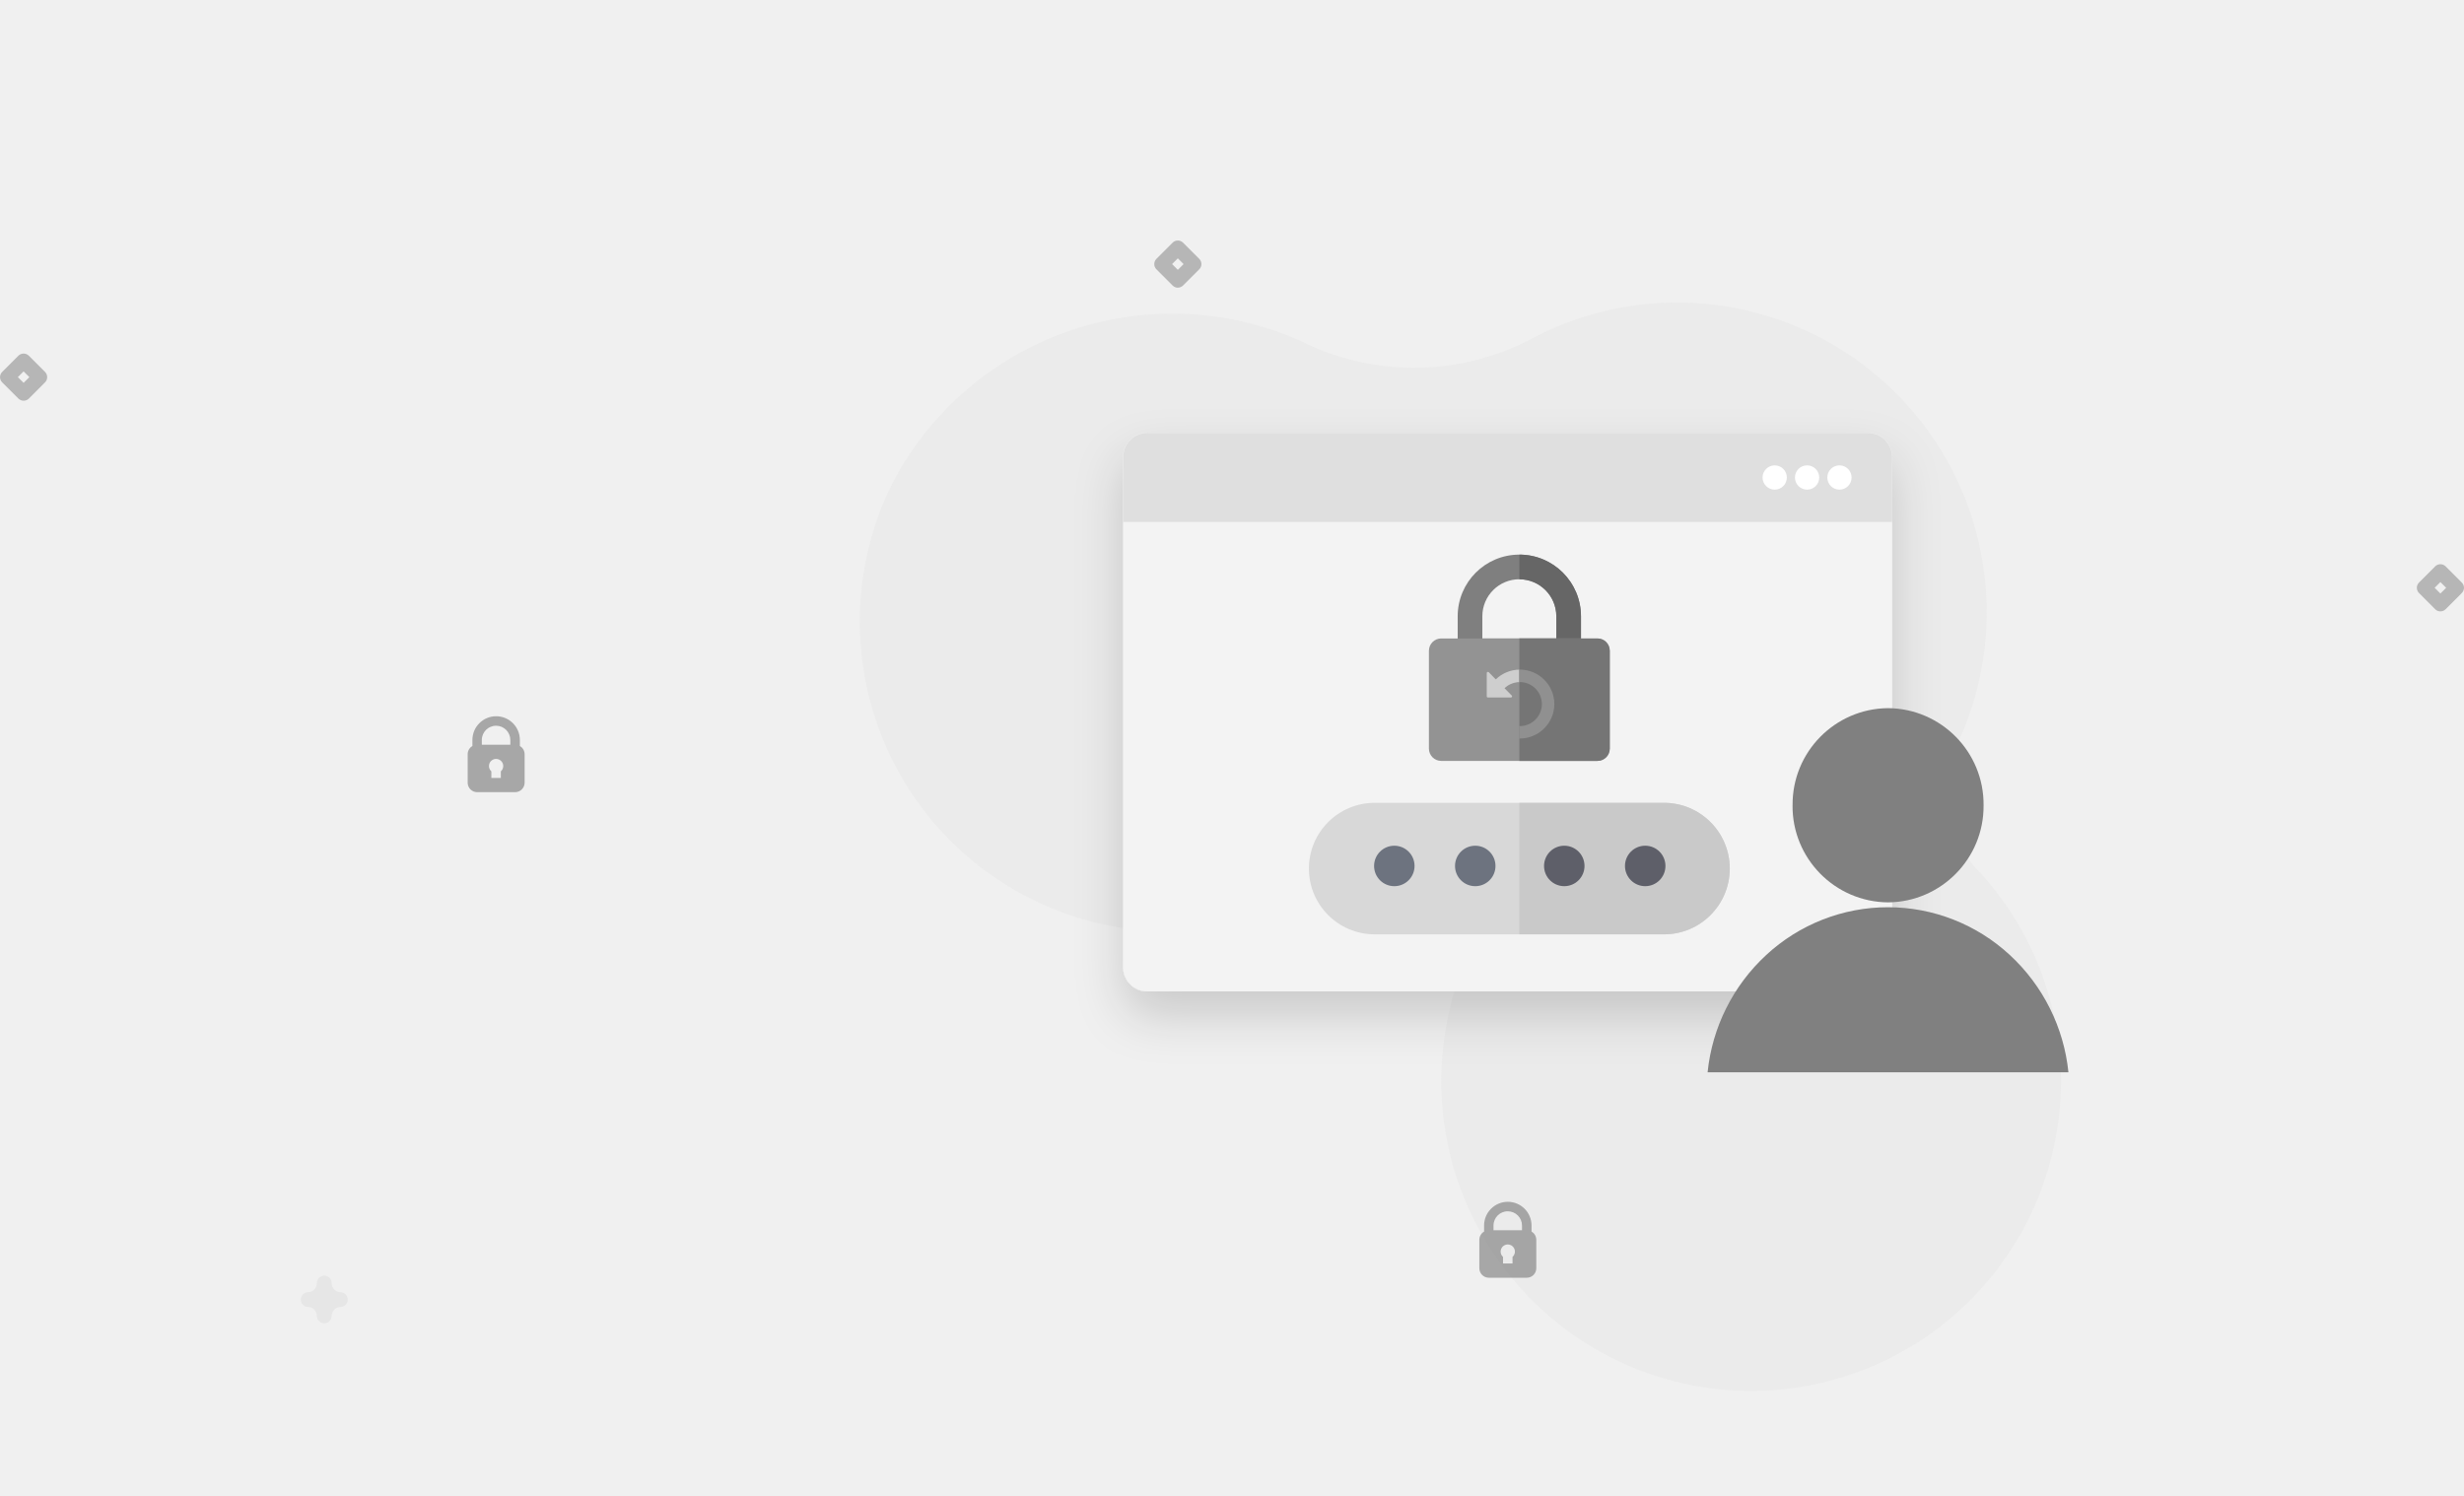
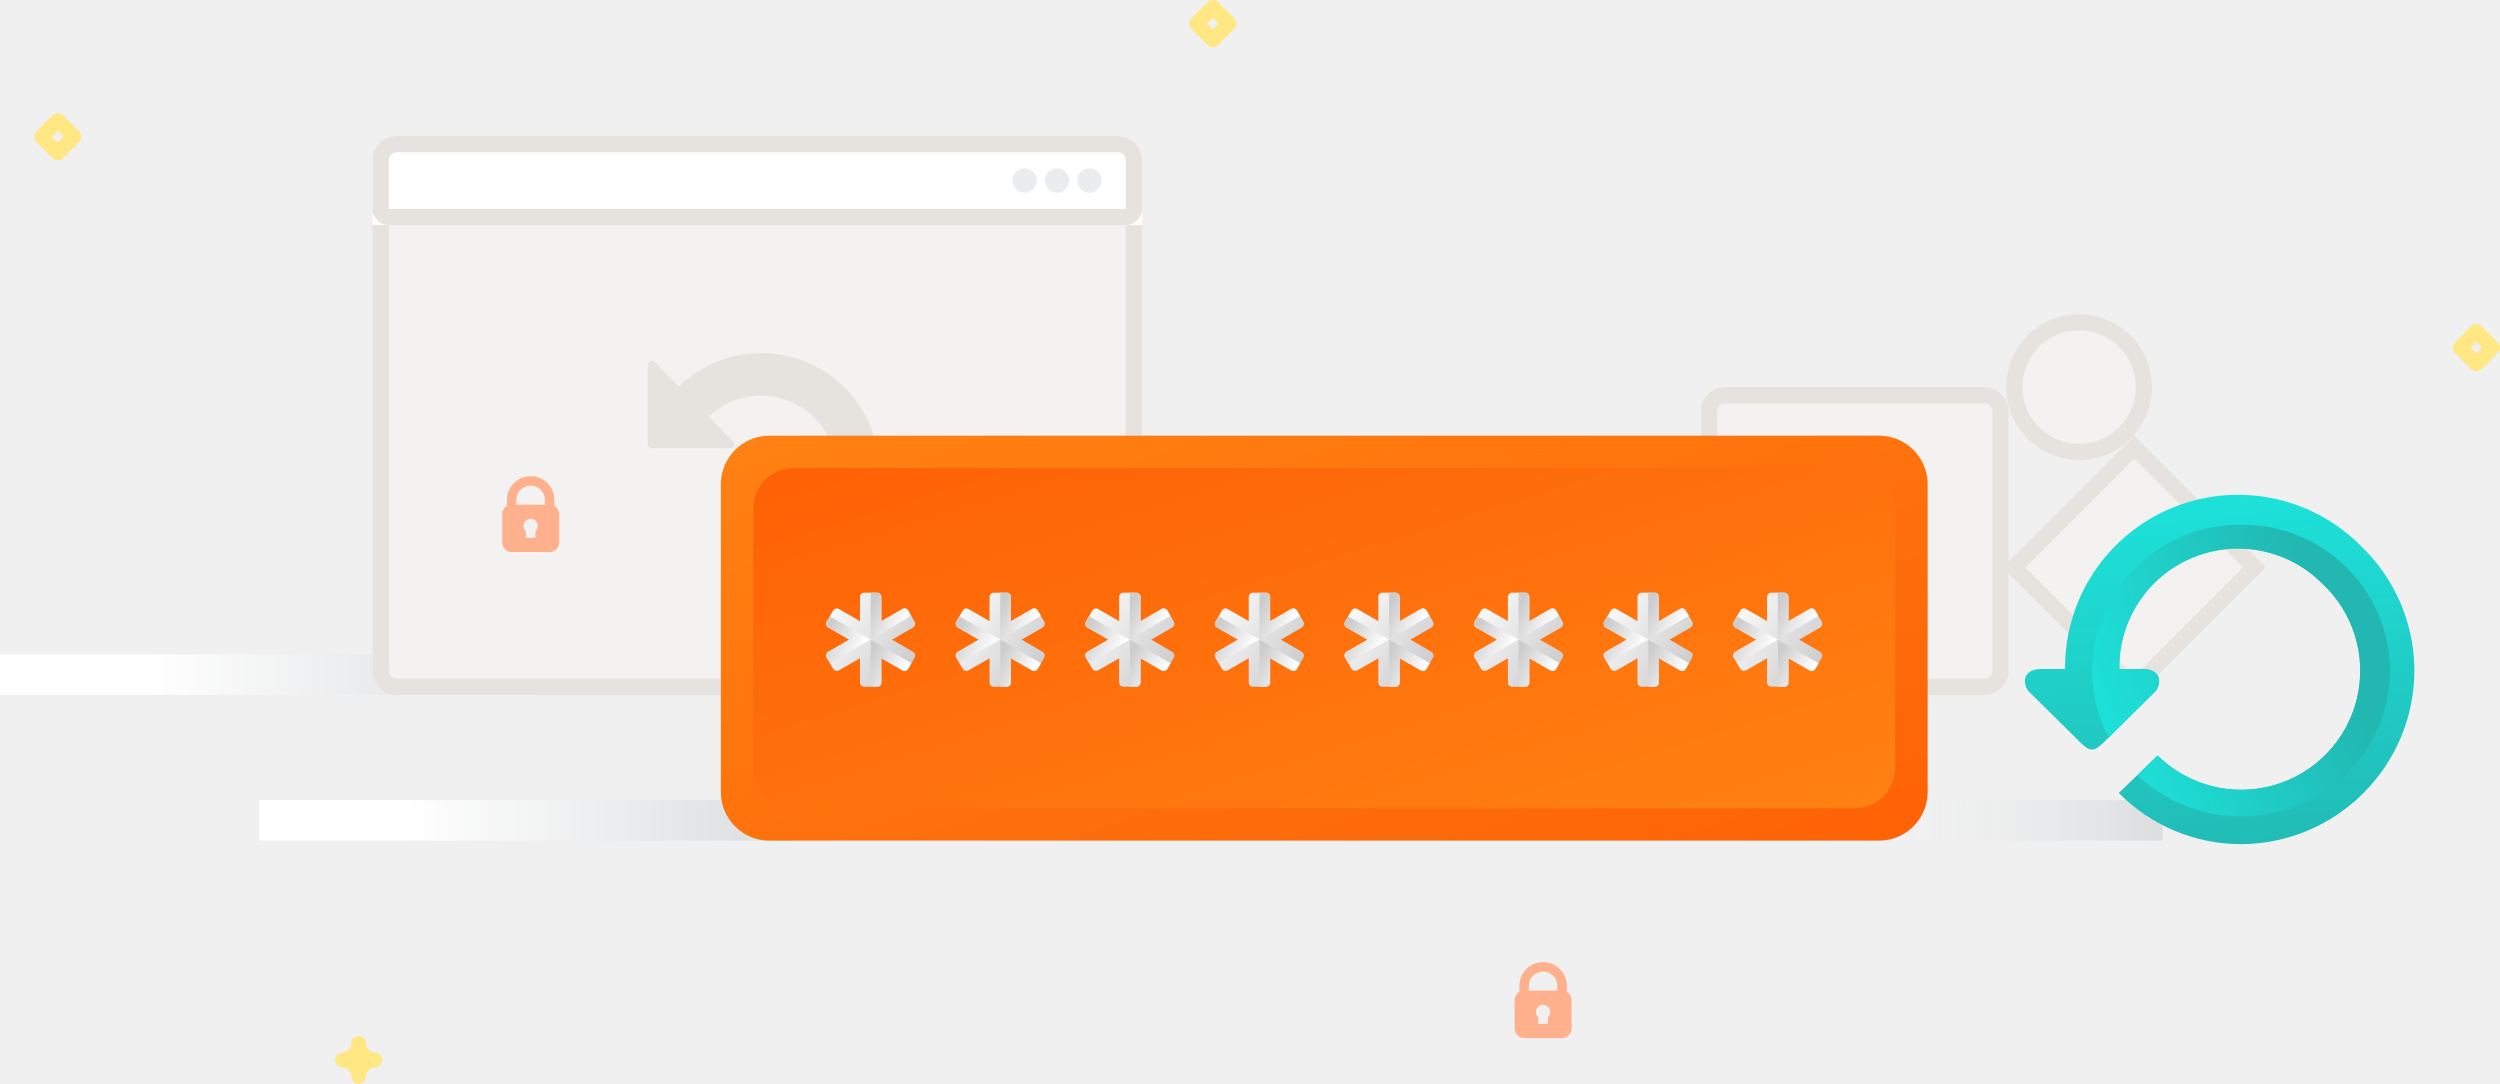
- <svg xmlns="http://www.w3.org/2000/svg" width="304.445" height="184.789" viewBox="0 0 304.445 184.789">
+ <svg xmlns="http://www.w3.org/2000/svg" xmlns:xlink="http://www.w3.org/1999/xlink" width="308.667" height="133.801" viewBox="0 0 308.667 133.801">
  <defs>
-     <filter id="Rectangle_375" x="129.778" y="47.505" width="113" height="87" filterUnits="userSpaceOnUse">
-       <feOffset dy="3" input="SourceAlpha" />
-       <feGaussianBlur stdDeviation="3" result="blur" />
-       <feFlood flood-opacity="0.161" />
-       <feComposite operator="in" in2="blur" />
-       <feComposite in="SourceGraphic" />
-     </filter>
+     <linearGradient id="linear-gradient" x1="0.274" y1="0.5" x2="1" y2="0.5" gradientUnits="objectBoundingBox">
+       <stop offset="0" stop-color="#fff" />
+       <stop offset="1" stop-color="#dbdddf" />
+     </linearGradient>
+     <linearGradient id="linear-gradient-3" x1="0.274" y1="0.5" x2="1" y2="0.5" gradientUnits="objectBoundingBox">
+       <stop offset="0" stop-color="#fff" stop-opacity="0" />
+       <stop offset="1" stop-color="#dbdddf" />
+     </linearGradient>
+     <linearGradient id="linear-gradient-5" x2="1" y2="1" gradientUnits="objectBoundingBox">
+       <stop offset="0" stop-color="#ff8213" />
+       <stop offset="1" stop-color="#fe6206" />
+     </linearGradient>
+     <linearGradient id="linear-gradient-6" x1="1.015" y1="1" x2="0.029" y2="0.06" xlink:href="#linear-gradient-5" />
+     <linearGradient id="linear-gradient-7" x1="0.931" y1="0.856" x2="-0.099" y2="0.181" gradientUnits="objectBoundingBox">
+       <stop offset="0" stop-color="#ccc" />
+       <stop offset="1" stop-color="#fff" />
+     </linearGradient>
+     <linearGradient id="linear-gradient-8" x1="0" y1="0.346" x2="0.789" y2="0.772" xlink:href="#linear-gradient-7" />
+     <linearGradient id="linear-gradient-39" x1="0.5" x2="0.624" y2="1.122" gradientUnits="objectBoundingBox">
+       <stop offset="0" stop-color="#1de2da" />
+       <stop offset="1" stop-color="#22b7b1" />
+     </linearGradient>
+     <linearGradient id="linear-gradient-40" x1="0.951" y1="0.243" x2="0.154" y2="0.543" xlink:href="#linear-gradient-39" />
  </defs>
-   <g id="password-reset-illustration" transform="translate(-141.222 -68.495)">
-     <path id="Path_81" d="M163.973,73.972A38.194,38.194,0,0,0,141.32,50.558a13.869,13.869,0,0,1-8.946-12.789V37.4A38.273,38.273,0,0,0,63.3,15.568a31.233,31.233,0,0,1-25,12.959q-.437,0-.875.009A39,39,0,0,0,0,66.285a38.284,38.284,0,0,0,74.235,13.67,7.834,7.834,0,0,1,9.5-4.79l.149.042a7.814,7.814,0,0,1,5.691,8.146,38.282,38.282,0,1,0,74.393-9.387Z" transform="translate(280.616 68.495) rotate(26)" fill="#dbdbdb" opacity="0.24" />
-     <path id="Path_95" d="M424.493,166.965a.914.914,0,0,1-.914-.914,1.1,1.1,0,0,0-1.1-1.1.915.915,0,0,1,0-1.829,1.1,1.1,0,0,0,1.1-1.1.915.915,0,1,1,1.829,0,1.1,1.1,0,0,0,1.1,1.1.915.915,0,0,1,0,1.829,1.1,1.1,0,0,0-1.1,1.1.914.914,0,0,1-.914.914Z" transform="translate(-243.207 65.047)" fill="#e6e6e6" />
-     <path id="Path_96" d="M68.794,419.851a.915.915,0,0,1-.645-.267l-2-2a.914.914,0,0,1,0-1.291l2-2a.914.914,0,0,1,1.291,0l2,2a.914.914,0,0,1,0,1.291l-2,2.008A.915.915,0,0,1,68.794,419.851Zm-.711-2.917.711.711.711-.711-.711-.708Z" transform="translate(75.344 -301.841)" fill="rgba(157,157,157,0.7)" />
-     <path id="Path_98" d="M141.064,46.254a.914.914,0,0,1-.645-.267l-2-2.005a.914.914,0,0,1,0-1.291l2-2a.914.914,0,0,1,1.291,0l2,2a.914.914,0,0,1,0,1.291l-2,2a.909.909,0,0,1-.645.267Zm-.711-2.917.711.711.711-.711-.711-.711Z" transform="translate(301.688 97.79)" fill="rgba(157,157,157,0.7)" />
-     <path id="Path_98-2" data-name="Path_98" d="M141.064,46.254a.914.914,0,0,1-.645-.267l-2-2.005a.914.914,0,0,1,0-1.291l2-2a.914.914,0,0,1,1.291,0l2,2a.914.914,0,0,1,0,1.291l-2,2a.909.909,0,0,1-.645.267Zm-.711-2.917.711.711.711-.711-.711-.711Z" transform="translate(145.688 57.79)" fill="rgba(157,157,157,0.7)" />
-     <path id="padlock" d="M70.9,3.681V2.932a2.932,2.932,0,1,0-5.864,0v.749a1.169,1.169,0,0,0-.586,1.01V8.209a1.174,1.174,0,0,0,1.173,1.173h4.691a1.174,1.174,0,0,0,1.173-1.173V4.691a1.169,1.169,0,0,0-.586-1.01ZM67.963,1.173a1.761,1.761,0,0,1,1.759,1.759v.586H66.2V2.932a1.761,1.761,0,0,1,1.759-1.759Zm.586,5.635v.815H67.377V6.808a.88.88,0,1,1,1.173,0Z" transform="translate(259.555 217)" fill="#6b6b6b" opacity="0.55" />
-     <path id="padlock-2" data-name="padlock" d="M70.9,3.681V2.932a2.932,2.932,0,1,0-5.864,0v.749a1.169,1.169,0,0,0-.586,1.01V8.209a1.174,1.174,0,0,0,1.173,1.173h4.691a1.174,1.174,0,0,0,1.173-1.173V4.691a1.169,1.169,0,0,0-.586-1.01ZM67.963,1.173a1.761,1.761,0,0,1,1.759,1.759v.586H66.2V2.932a1.761,1.761,0,0,1,1.759-1.759Zm.586,5.635v.815H67.377V6.808a.88.88,0,1,1,1.173,0Z" transform="translate(134.555 157)" fill="#6b6b6b" opacity="0.55" />
-     <g id="Group_1065" data-name="Group 1065">
-       <g transform="matrix(1, 0, 0, 1, 141.22, 68.5)" filter="url(#Rectangle_375)">
-         <rect id="Rectangle_375-2" data-name="Rectangle 375" width="95" height="69" rx="3" transform="translate(138.78 53.5)" fill="#f3f3f3" />
+   <g id="password-reset-illustration" transform="translate(-137 -98.211)">
+     <g id="Group_1161" data-name="Group 1161" transform="translate(-97 -7)">
+       <rect id="Rectangle_448" data-name="Rectangle 448" width="66" height="5" transform="translate(234 186)" fill="url(#linear-gradient)" />
+       <g id="Path_2110" data-name="Path 2110" transform="translate(280 122)" fill="#f4f2f1">
+         <path d="M 92 68 L 3 68 C 1.897 68 1 67.103 1 66 L 1 3 C 1 1.897 1.897 1 3 1 L 92 1 C 93.103 1 94 1.897 94 3 L 94 66 C 94 67.103 93.103 68 92 68 Z" stroke="none" />
+         <path d="M 3 2 C 2.449 2 2 2.449 2 3 L 2 66 C 2 66.551 2.449 67 3 67 L 92 67 C 92.551 67 93 66.551 93 66 L 93 3 C 93 2.449 92.551 2 92 2 L 3 2 M 3 0 L 92 0 C 93.657 0 95 1.343 95 3 L 95 66 C 95 67.657 93.657 69 92 69 L 3 69 C 1.343 69 0 67.657 0 66 L 0 3 C 0 1.343 1.343 0 3 0 Z" stroke="none" fill="#e6e3df" />
      </g>
-       <path id="Rectangle_376" data-name="Rectangle 376" d="M3,0H92a3,3,0,0,1,3,3v8a0,0,0,0,1,0,0H0a0,0,0,0,1,0,0V3A3,3,0,0,1,3,0Z" transform="translate(280 122)" fill="#dfdfdf" />
-       <circle id="Ellipse_110" data-name="Ellipse 110" cx="1.5" cy="1.5" r="1.5" transform="translate(367 126)" fill="#fff" />
-       <circle id="Ellipse_111" data-name="Ellipse 111" cx="1.5" cy="1.5" r="1.5" transform="translate(363 126)" fill="#fff" />
-       <circle id="Ellipse_112" data-name="Ellipse 112" cx="1.5" cy="1.5" r="1.5" transform="translate(359 126)" fill="#fff" />
-       <g id="password_7_" data-name="password (7)" transform="translate(302.947 112.028)">
-         <path id="Path_347" data-name="Path 347" d="M43.875,343.25H8.125a8.125,8.125,0,1,1,0-16.25h35.75a8.125,8.125,0,1,1,0,16.25Z" transform="translate(0 -271.328)" fill="#d8d8d8" />
-         <g id="Group_1053" data-name="Group 1053" transform="translate(8.166 25)">
-           <circle id="Ellipse_113" data-name="Ellipse 113" cx="2.5" cy="2.5" r="2.5" transform="translate(9.887 35.972)" fill="#6d737f" />
-           <circle id="Ellipse_114" data-name="Ellipse 114" cx="2.5" cy="2.5" r="2.5" transform="translate(-0.113 35.972)" fill="#6d737f" />
-           <path id="Path_348" data-name="Path 348" d="M194.711,38.406H182.523A1.523,1.523,0,0,1,181,36.883V32.617a7.617,7.617,0,1,1,15.234,0v4.266A1.523,1.523,0,0,1,194.711,38.406Zm-10.664-3.047h9.141V32.617a4.57,4.57,0,0,0-9.141,0Z" transform="translate(-170.783 -25)" fill="#7f7f7f" />
-         </g>
-         <path id="Path_349" data-name="Path 349" d="M256,25v3.047a4.575,4.575,0,0,1,4.57,4.57v2.742H256v3.047h6.094a1.523,1.523,0,0,0,1.523-1.523V32.617A7.626,7.626,0,0,0,256,25Z" transform="translate(-230)" fill="#666" />
-         <path id="Path_350" data-name="Path 350" d="M166.82,142.133h-19.3A1.523,1.523,0,0,1,146,140.609V128.523A1.523,1.523,0,0,1,147.523,127h19.3a1.523,1.523,0,0,1,1.523,1.523v12.086A1.523,1.523,0,0,1,166.82,142.133Z" transform="translate(-131.172 -91.641)" fill="#939393" />
-         <g id="Group_1054" data-name="Group 1054" transform="translate(23.461 35.359)">
-           <g id="back_1_" data-name="back (1)" transform="translate(-1.738 3.852)">
-             <g id="c187_arrow" transform="translate(0.246 0)">
-               <path id="_x3C_Group_x3E__5_" d="M4.369,0H4.352a.06.06,0,0,0-.019,0A4.281,4.281,0,0,0,1.367,1.205L.5.321a.146.146,0,0,0-.25.1V3.3a.146.146,0,0,0,.146.146H3.236a.146.146,0,0,0,.073-.273L2.448,2.3A2.722,2.722,0,1,1,4.312,6.981l0,1.537h.021A4.259,4.259,0,0,0,4.369,0Z" transform="translate(-0.246 0)" fill="#cecece" />
-             </g>
-           </g>
-           <path id="Path_351" data-name="Path 351" d="M265.648,127H256v15.133h9.648a1.523,1.523,0,0,0,1.523-1.523V128.523A1.523,1.523,0,0,0,265.648,127Z" transform="translate(-253.461 -127)" fill="#757575" />
-           <path id="Intersection_2" data-name="Intersection 2" d="M-18034.34-216.017l0-1.539a2.731,2.731,0,0,0,2.748-2.7,2.73,2.73,0,0,0-2.7-2.743h-.076v-1.54h.09a4.275,4.275,0,0,1,4.229,4.26,4.282,4.282,0,0,1-4.26,4.26Z" transform="translate(18036.916 228.388)" fill="#909090" />
-         </g>
-         <path id="Path_353" data-name="Path 353" d="M273.875,327H256v16.25h17.875a8.125,8.125,0,1,0,0-16.25Z" transform="translate(-230 -271.328)" fill="#c9c9c9" />
-         <g id="Group_1055" data-name="Group 1055" transform="translate(28.58 60.694)">
-           <circle id="Ellipse_115" data-name="Ellipse 115" cx="2.5" cy="2.5" r="2.5" transform="translate(0.473 0.277)" fill="#5e5f69" />
-           <circle id="Ellipse_116" data-name="Ellipse 116" cx="2.5" cy="2.5" r="2.5" transform="translate(10.473 0.277)" fill="#5e5f69" />
+       <g id="Rectangle_376" data-name="Rectangle 376" transform="translate(280 122)" fill="#fff" stroke="#e6e3df" stroke-width="2">
+         <path d="M3,0H92a3,3,0,0,1,3,3v8a0,0,0,0,1,0,0H0a0,0,0,0,1,0,0V3A3,3,0,0,1,3,0Z" stroke="none" />
+         <path d="M3,1H92a2,2,0,0,1,2,2V9a1,1,0,0,1-1,1H2A1,1,0,0,1,1,9V3A2,2,0,0,1,3,1Z" fill="none" />
+       </g>
+       <circle id="Ellipse_110" data-name="Ellipse 110" cx="1.5" cy="1.5" r="1.5" transform="translate(367 126)" fill="#eaecee" />
+       <circle id="Ellipse_111" data-name="Ellipse 111" cx="1.5" cy="1.5" r="1.5" transform="translate(363 126)" fill="#eaecee" />
+       <circle id="Ellipse_112" data-name="Ellipse 112" cx="1.5" cy="1.5" r="1.5" transform="translate(359 126)" fill="#eaecee" />
+       <g id="Rectangle_452" data-name="Rectangle 452" transform="translate(444 153)" fill="#f4f2f1" stroke="#e6e3df" stroke-width="2">
+         <rect width="38" height="38" rx="3" stroke="none" />
+         <rect x="1" y="1" width="36" height="36" rx="2" fill="none" />
+       </g>
+       <g id="Rectangle_453" data-name="Rectangle 453" transform="translate(481.237 175.264) rotate(-45)" fill="#f4f2f1" stroke="#e6e3df" stroke-width="2">
+         <rect width="23" height="23" rx="1" stroke="none" />
+         <rect x="1" y="1" width="21" height="21" fill="none" />
+       </g>
+       <g id="Ellipse_191" data-name="Ellipse 191" transform="translate(481.7 144)" fill="#f4f2f1" stroke="#e6e3df" stroke-width="2">
+         <circle cx="9" cy="9" r="9" stroke="none" />
+         <circle cx="9" cy="9" r="8" fill="none" />
+       </g>
+       <g id="recovery-arrow" transform="translate(313.737 148.805)">
+         <g id="c187_arrow" transform="translate(0.246 0)">
+           <path id="_x3C_Group_x3E__5_" d="M14.327,0H14.27a.206.206,0,0,0-.065,0A14.621,14.621,0,0,0,4.074,4.118L1.1,1.1a.5.5,0,0,0-.853.353v9.809a.5.5,0,0,0,.5.5h9.713a.5.5,0,0,0,.249-.931L7.766,7.853a9.295,9.295,0,1,1,6.365,15.988l.012,5.25h.072A14.544,14.544,0,0,0,14.327,0Z" transform="translate(-0.246 0)" fill="#e6e3df" />
        </g>
      </g>
-       <path id="Union_6" data-name="Union 6" d="M-1436,45a22.882,22.882,0,0,1,7.245-14.5,22.154,22.154,0,0,1,15.047-5.9,22.153,22.153,0,0,1,15.047,5.9,22.884,22.884,0,0,1,7.245,14.5H-1436Zm10.5-33a11.9,11.9,0,0,1,11.8-12,11.9,11.9,0,0,1,11.8,12,11.9,11.9,0,0,1-11.8,12A11.9,11.9,0,0,1-1425.505,12Z" transform="translate(1788.208 156)" fill="gray" />
+     </g>
+     <path id="Path_95" d="M424.493,166.965a.914.914,0,0,1-.914-.914,1.1,1.1,0,0,0-1.1-1.1.915.915,0,0,1,0-1.829,1.1,1.1,0,0,0,1.1-1.1.915.915,0,1,1,1.829,0,1.1,1.1,0,0,0,1.1,1.1.915.915,0,0,1,0,1.829,1.1,1.1,0,0,0-1.1,1.1.914.914,0,0,1-.914.914Z" transform="translate(-243.207 65.047)" fill="#ffe783" />
+     <path id="Path_96" d="M68.794,419.851a.915.915,0,0,1-.645-.267l-2-2a.914.914,0,0,1,0-1.291l2-2a.914.914,0,0,1,1.291,0l2,2a.914.914,0,0,1,0,1.291l-2,2.008A.915.915,0,0,1,68.794,419.851Zm-.711-2.917.711.711.711-.711-.711-.708Z" transform="translate(75.344 -301.84)" fill="#ffe783" />
+     <path id="Path_98" d="M141.064,46.254a.914.914,0,0,1-.645-.267l-2-2.005a.914.914,0,0,1,0-1.291l2-2a.914.914,0,0,1,1.291,0l2,2a.914.914,0,0,1,0,1.291l-2,2a.909.909,0,0,1-.645.267Zm-.711-2.917.711.711.711-.711-.711-.711Z" transform="translate(301.688 97.791)" fill="#ffe783" />
+     <path id="Path_98-2" data-name="Path_98" d="M141.064,46.254a.914.914,0,0,1-.645-.267l-2-2.005a.914.914,0,0,1,0-1.291l2-2a.914.914,0,0,1,1.291,0l2,2a.914.914,0,0,1,0,1.291l-2,2a.909.909,0,0,1-.645.267Zm-.711-2.917.711.711.711-.711-.711-.711Z" transform="translate(145.688 57.791)" fill="#ffe783" />
+     <path id="padlock" d="M70.9,3.681V2.932a2.932,2.932,0,1,0-5.864,0v.749a1.169,1.169,0,0,0-.586,1.01V8.209a1.174,1.174,0,0,0,1.173,1.173h4.691a1.174,1.174,0,0,0,1.173-1.173V4.691a1.169,1.169,0,0,0-.586-1.01ZM67.963,1.173a1.761,1.761,0,0,1,1.759,1.759v.586H66.2V2.932a1.761,1.761,0,0,1,1.759-1.759Zm.586,5.635v.815H67.377V6.808a.88.88,0,1,1,1.173,0Z" transform="translate(259.555 217)" fill="#ffb18d" />
+     <path id="padlock-2" data-name="padlock" d="M70.9,3.681V2.932a2.932,2.932,0,1,0-5.864,0v.749a1.169,1.169,0,0,0-.586,1.01V8.209a1.174,1.174,0,0,0,1.173,1.173h4.691a1.174,1.174,0,0,0,1.173-1.173V4.691a1.169,1.169,0,0,0-.586-1.01ZM67.963,1.173a1.761,1.761,0,0,1,1.759,1.759v.586H66.2V2.932a1.761,1.761,0,0,1,1.759-1.759Zm.586,5.635v.815H67.377V6.808a.88.88,0,1,1,1.173,0Z" transform="translate(134.555 157)" fill="#ffb18d" />
+     <rect id="Rectangle_446" data-name="Rectangle 446" width="66" height="5" transform="translate(169 197)" fill="url(#linear-gradient)" />
+     <rect id="Rectangle_447" data-name="Rectangle 447" width="66" height="5" transform="translate(338 197)" fill="url(#linear-gradient-3)" />
+     <rect id="Rectangle_454" data-name="Rectangle 454" width="20" height="5" transform="translate(335 179)" fill="url(#linear-gradient-3)" />
+     <g id="Group_1255" data-name="Group 1255" transform="translate(-1315 -1762.999)">
+       <rect id="Rectangle_456" data-name="Rectangle 456" width="149" height="50" rx="6" transform="translate(1541 1915)" fill="url(#linear-gradient-5)" />
+       <rect id="Rectangle_457" data-name="Rectangle 457" width="141" height="42" rx="5" transform="translate(1545 1919)" fill="url(#linear-gradient-6)" />
+       <g id="Group_1151" data-name="Group 1151" transform="translate(94 117)">
+         <path id="Path_2128" data-name="Path 2128" d="M12.32,8.306l-2.593-1.5,2.593-1.5a.527.527,0,0,0,.193-.721l-.792-1.372A.528.528,0,0,0,11,3.025l-2.593,1.5V1.528A.528.528,0,0,0,7.879,1H6.295a.528.528,0,0,0-.528.528V4.522l-2.593-1.5a.528.528,0,0,0-.721.193L1.66,4.59a.527.527,0,0,0,.193.721l2.593,1.5-2.593,1.5a.527.527,0,0,0-.193.721L2.453,10.4a.528.528,0,0,0,.721.193L5.767,9.1V12.09a.528.528,0,0,0,.528.528H7.879a.528.528,0,0,0,.528-.528V9.1L11,10.593a.528.528,0,0,0,.721-.193l.792-1.372a.527.527,0,0,0-.193-.721Z" transform="translate(1458.411 1816.382)" fill="url(#linear-gradient-7)" />
+         <path id="Subtraction_24" data-name="Subtraction 24" d="M-11116-4062.192V-4068h.792a.528.528,0,0,1,.527.527v2.993l2.592-1.5a.554.554,0,0,1,.266-.07.532.532,0,0,1,.457.262l.37.641-5,2.949Z" transform="translate(12581.5 5885.383)" fill="url(#linear-gradient-8)" />
+         <path id="Subtraction_26" data-name="Subtraction 26" d="M-11103.461-4058.212h-.739l-.053-5.807,5.028,2.9-.394.686a.537.537,0,0,1-.46.263.524.524,0,0,1-.263-.07l-2.591-1.495,0,2.99a.557.557,0,0,1-.069.265A.534.534,0,0,1-11103.461-4058.212Z" transform="translate(12569.754 5887.219)" fill="url(#linear-gradient-8)" />
+         <path id="Subtraction_28" data-name="Subtraction 28" d="M-11113.253-4052.709h0l-.395-.682a.531.531,0,0,1,.192-.722l2.594-1.5-2.591-1.5a.514.514,0,0,1-.193-.2.527.527,0,0,1,0-.527l.369-.64,5.055,2.858-5.027,2.9Z" transform="translate(12573.717 5878.786)" fill="url(#linear-gradient-8)" />
+       </g>
+       <g id="Group_1154" data-name="Group 1154" transform="translate(142 117)">
+         <path id="Path_2128-2" data-name="Path 2128" d="M12.32,8.306l-2.593-1.5,2.593-1.5a.527.527,0,0,0,.193-.721l-.792-1.372A.528.528,0,0,0,11,3.025l-2.593,1.5V1.528A.528.528,0,0,0,7.879,1H6.295a.528.528,0,0,0-.528.528V4.522l-2.593-1.5a.528.528,0,0,0-.721.193L1.66,4.59a.527.527,0,0,0,.193.721l2.593,1.5-2.593,1.5a.527.527,0,0,0-.193.721L2.453,10.4a.528.528,0,0,0,.721.193L5.767,9.1V12.09a.528.528,0,0,0,.528.528H7.879a.528.528,0,0,0,.528-.528V9.1L11,10.593a.528.528,0,0,0,.721-.193l.792-1.372a.527.527,0,0,0-.193-.721Z" transform="translate(1458.411 1816.382)" fill="url(#linear-gradient-7)" />
+         <path id="Subtraction_24-2" data-name="Subtraction 24" d="M-11116-4062.192V-4068h.792a.528.528,0,0,1,.527.527v2.993l2.592-1.5a.554.554,0,0,1,.266-.07.532.532,0,0,1,.457.262l.37.641-5,2.949Z" transform="translate(12581.5 5885.383)" fill="url(#linear-gradient-8)" />
+         <path id="Subtraction_26-2" data-name="Subtraction 26" d="M-11103.461-4058.212h-.739l-.053-5.807,5.028,2.9-.394.686a.537.537,0,0,1-.46.263.524.524,0,0,1-.263-.07l-2.591-1.495,0,2.99a.557.557,0,0,1-.069.265A.534.534,0,0,1-11103.461-4058.212Z" transform="translate(12569.754 5887.219)" fill="url(#linear-gradient-8)" />
+         <path id="Subtraction_28-2" data-name="Subtraction 28" d="M-11113.253-4052.709h0l-.395-.682a.531.531,0,0,1,.192-.722l2.594-1.5-2.591-1.5a.514.514,0,0,1-.193-.2.527.527,0,0,1,0-.527l.369-.64,5.055,2.858-5.027,2.9Z" transform="translate(12573.717 5878.786)" fill="url(#linear-gradient-8)" />
+       </g>
+       <g id="Group_1152" data-name="Group 1152" transform="translate(110 117)">
+         <path id="Path_2128-3" data-name="Path 2128" d="M12.32,8.306l-2.593-1.5,2.593-1.5a.527.527,0,0,0,.193-.721l-.792-1.372A.528.528,0,0,0,11,3.025l-2.593,1.5V1.528A.528.528,0,0,0,7.879,1H6.295a.528.528,0,0,0-.528.528V4.522l-2.593-1.5a.528.528,0,0,0-.721.193L1.66,4.59a.527.527,0,0,0,.193.721l2.593,1.5-2.593,1.5a.527.527,0,0,0-.193.721L2.453,10.4a.528.528,0,0,0,.721.193L5.767,9.1V12.09a.528.528,0,0,0,.528.528H7.879a.528.528,0,0,0,.528-.528V9.1L11,10.593a.528.528,0,0,0,.721-.193l.792-1.372a.527.527,0,0,0-.193-.721Z" transform="translate(1458.411 1816.382)" fill="url(#linear-gradient-7)" />
+         <path id="Subtraction_24-3" data-name="Subtraction 24" d="M-11116-4062.192V-4068h.792a.528.528,0,0,1,.527.527v2.993l2.592-1.5a.554.554,0,0,1,.266-.07.532.532,0,0,1,.457.262l.37.641-5,2.949Z" transform="translate(12581.5 5885.383)" fill="url(#linear-gradient-8)" />
+         <path id="Subtraction_26-3" data-name="Subtraction 26" d="M-11103.461-4058.212h-.739l-.053-5.807,5.028,2.9-.394.686a.537.537,0,0,1-.46.263.524.524,0,0,1-.263-.07l-2.591-1.495,0,2.99a.557.557,0,0,1-.069.265A.534.534,0,0,1-11103.461-4058.212Z" transform="translate(12569.754 5887.219)" fill="url(#linear-gradient-8)" />
+         <path id="Subtraction_28-3" data-name="Subtraction 28" d="M-11113.253-4052.709h0l-.395-.682a.531.531,0,0,1,.192-.722l2.594-1.5-2.591-1.5a.514.514,0,0,1-.193-.2.527.527,0,0,1,0-.527l.369-.64,5.055,2.858-5.027,2.9Z" transform="translate(12573.717 5878.786)" fill="url(#linear-gradient-8)" />
+       </g>
+       <g id="Group_1155" data-name="Group 1155" transform="translate(158 117)">
+         <path id="Path_2128-4" data-name="Path 2128" d="M12.32,8.306l-2.593-1.5,2.593-1.5a.527.527,0,0,0,.193-.721l-.792-1.372A.528.528,0,0,0,11,3.025l-2.593,1.5V1.528A.528.528,0,0,0,7.879,1H6.295a.528.528,0,0,0-.528.528V4.522l-2.593-1.5a.528.528,0,0,0-.721.193L1.66,4.59a.527.527,0,0,0,.193.721l2.593,1.5-2.593,1.5a.527.527,0,0,0-.193.721L2.453,10.4a.528.528,0,0,0,.721.193L5.767,9.1V12.09a.528.528,0,0,0,.528.528H7.879a.528.528,0,0,0,.528-.528V9.1L11,10.593a.528.528,0,0,0,.721-.193l.792-1.372a.527.527,0,0,0-.193-.721Z" transform="translate(1458.411 1816.382)" fill="url(#linear-gradient-7)" />
+         <path id="Subtraction_24-4" data-name="Subtraction 24" d="M-11116-4062.192V-4068h.792a.528.528,0,0,1,.527.527v2.993l2.592-1.5a.554.554,0,0,1,.266-.07.532.532,0,0,1,.457.262l.37.641-5,2.949Z" transform="translate(12581.5 5885.383)" fill="url(#linear-gradient-8)" />
+         <path id="Subtraction_26-4" data-name="Subtraction 26" d="M-11103.461-4058.212h-.739l-.053-5.807,5.028,2.9-.394.686a.537.537,0,0,1-.46.263.524.524,0,0,1-.263-.07l-2.591-1.495,0,2.99a.557.557,0,0,1-.069.265A.534.534,0,0,1-11103.461-4058.212Z" transform="translate(12569.754 5887.219)" fill="url(#linear-gradient-8)" />
+         <path id="Subtraction_28-4" data-name="Subtraction 28" d="M-11113.253-4052.709h0l-.395-.682a.531.531,0,0,1,.192-.722l2.594-1.5-2.591-1.5a.514.514,0,0,1-.193-.2.527.527,0,0,1,0-.527l.369-.64,5.055,2.858-5.027,2.9Z" transform="translate(12573.717 5878.786)" fill="url(#linear-gradient-8)" />
+       </g>
+       <g id="Group_1157" data-name="Group 1157" transform="translate(190 117)">
+         <path id="Path_2128-5" data-name="Path 2128" d="M12.32,8.306l-2.593-1.5,2.593-1.5a.527.527,0,0,0,.193-.721l-.792-1.372A.528.528,0,0,0,11,3.025l-2.593,1.5V1.528A.528.528,0,0,0,7.879,1H6.295a.528.528,0,0,0-.528.528V4.522l-2.593-1.5a.528.528,0,0,0-.721.193L1.66,4.59a.527.527,0,0,0,.193.721l2.593,1.5-2.593,1.5a.527.527,0,0,0-.193.721L2.453,10.4a.528.528,0,0,0,.721.193L5.767,9.1V12.09a.528.528,0,0,0,.528.528H7.879a.528.528,0,0,0,.528-.528V9.1L11,10.593a.528.528,0,0,0,.721-.193l.792-1.372a.527.527,0,0,0-.193-.721Z" transform="translate(1458.411 1816.382)" fill="url(#linear-gradient-7)" />
+         <path id="Subtraction_24-5" data-name="Subtraction 24" d="M-11116-4062.192V-4068h.792a.528.528,0,0,1,.527.527v2.993l2.592-1.5a.554.554,0,0,1,.266-.07.532.532,0,0,1,.457.262l.37.641-5,2.949Z" transform="translate(12581.5 5885.383)" fill="url(#linear-gradient-8)" />
+         <path id="Subtraction_26-5" data-name="Subtraction 26" d="M-11103.461-4058.212h-.739l-.053-5.807,5.028,2.9-.394.686a.537.537,0,0,1-.46.263.524.524,0,0,1-.263-.07l-2.591-1.495,0,2.99a.557.557,0,0,1-.069.265A.534.534,0,0,1-11103.461-4058.212Z" transform="translate(12569.754 5887.219)" fill="url(#linear-gradient-8)" />
+         <path id="Subtraction_28-5" data-name="Subtraction 28" d="M-11113.253-4052.709h0l-.395-.682a.531.531,0,0,1,.192-.722l2.594-1.5-2.591-1.5a.514.514,0,0,1-.193-.2.527.527,0,0,1,0-.527l.369-.64,5.055,2.858-5.027,2.9Z" transform="translate(12573.717 5878.786)" fill="url(#linear-gradient-8)" />
+       </g>
+       <g id="Group_1153" data-name="Group 1153" transform="translate(126 117)">
+         <path id="Path_2128-6" data-name="Path 2128" d="M12.32,8.306l-2.593-1.5,2.593-1.5a.527.527,0,0,0,.193-.721l-.792-1.372A.528.528,0,0,0,11,3.025l-2.593,1.5V1.528A.528.528,0,0,0,7.879,1H6.295a.528.528,0,0,0-.528.528V4.522l-2.593-1.5a.528.528,0,0,0-.721.193L1.66,4.59a.527.527,0,0,0,.193.721l2.593,1.5-2.593,1.5a.527.527,0,0,0-.193.721L2.453,10.4a.528.528,0,0,0,.721.193L5.767,9.1V12.09a.528.528,0,0,0,.528.528H7.879a.528.528,0,0,0,.528-.528V9.1L11,10.593a.528.528,0,0,0,.721-.193l.792-1.372a.527.527,0,0,0-.193-.721Z" transform="translate(1458.411 1816.382)" fill="url(#linear-gradient-7)" />
+         <path id="Subtraction_24-6" data-name="Subtraction 24" d="M-11116-4062.192V-4068h.792a.528.528,0,0,1,.527.527v2.993l2.592-1.5a.554.554,0,0,1,.266-.07.532.532,0,0,1,.457.262l.37.641-5,2.949Z" transform="translate(12581.5 5885.383)" fill="url(#linear-gradient-8)" />
+         <path id="Subtraction_26-6" data-name="Subtraction 26" d="M-11103.461-4058.212h-.739l-.053-5.807,5.028,2.9-.394.686a.537.537,0,0,1-.46.263.524.524,0,0,1-.263-.07l-2.591-1.495,0,2.99a.557.557,0,0,1-.069.265A.534.534,0,0,1-11103.461-4058.212Z" transform="translate(12569.754 5887.219)" fill="url(#linear-gradient-8)" />
+         <path id="Subtraction_28-6" data-name="Subtraction 28" d="M-11113.253-4052.709h0l-.395-.682a.531.531,0,0,1,.192-.722l2.594-1.5-2.591-1.5a.514.514,0,0,1-.193-.2.527.527,0,0,1,0-.527l.369-.64,5.055,2.858-5.027,2.9Z" transform="translate(12573.717 5878.786)" fill="url(#linear-gradient-8)" />
+       </g>
+       <g id="Group_1156" data-name="Group 1156" transform="translate(174 117)">
+         <path id="Path_2128-7" data-name="Path 2128" d="M12.32,8.306l-2.593-1.5,2.593-1.5a.527.527,0,0,0,.193-.721l-.792-1.372A.528.528,0,0,0,11,3.025l-2.593,1.5V1.528A.528.528,0,0,0,7.879,1H6.295a.528.528,0,0,0-.528.528V4.522l-2.593-1.5a.528.528,0,0,0-.721.193L1.66,4.59a.527.527,0,0,0,.193.721l2.593,1.5-2.593,1.5a.527.527,0,0,0-.193.721L2.453,10.4a.528.528,0,0,0,.721.193L5.767,9.1V12.09a.528.528,0,0,0,.528.528H7.879a.528.528,0,0,0,.528-.528V9.1L11,10.593a.528.528,0,0,0,.721-.193l.792-1.372a.527.527,0,0,0-.193-.721Z" transform="translate(1458.411 1816.382)" fill="url(#linear-gradient-7)" />
+         <path id="Subtraction_24-7" data-name="Subtraction 24" d="M-11116-4062.192V-4068h.792a.528.528,0,0,1,.527.527v2.993l2.592-1.5a.554.554,0,0,1,.266-.07.532.532,0,0,1,.457.262l.37.641-5,2.949Z" transform="translate(12581.5 5885.383)" fill="url(#linear-gradient-8)" />
+         <path id="Subtraction_26-7" data-name="Subtraction 26" d="M-11103.461-4058.212h-.739l-.053-5.807,5.028,2.9-.394.686a.537.537,0,0,1-.46.263.524.524,0,0,1-.263-.07l-2.591-1.495,0,2.99a.557.557,0,0,1-.069.265A.534.534,0,0,1-11103.461-4058.212Z" transform="translate(12569.754 5887.219)" fill="url(#linear-gradient-8)" />
+         <path id="Subtraction_28-7" data-name="Subtraction 28" d="M-11113.253-4052.709h0l-.395-.682a.531.531,0,0,1,.192-.722l2.594-1.5-2.591-1.5a.514.514,0,0,1-.193-.2.527.527,0,0,1,0-.527l.369-.64,5.055,2.858-5.027,2.9Z" transform="translate(12573.717 5878.786)" fill="url(#linear-gradient-8)" />
+       </g>
+       <g id="Group_1158" data-name="Group 1158" transform="translate(206 117)">
+         <path id="Path_2128-8" data-name="Path 2128" d="M12.32,8.306l-2.593-1.5,2.593-1.5a.527.527,0,0,0,.193-.721l-.792-1.372A.528.528,0,0,0,11,3.025l-2.593,1.5V1.528A.528.528,0,0,0,7.879,1H6.295a.528.528,0,0,0-.528.528V4.522l-2.593-1.5a.528.528,0,0,0-.721.193L1.66,4.59a.527.527,0,0,0,.193.721l2.593,1.5-2.593,1.5a.527.527,0,0,0-.193.721L2.453,10.4a.528.528,0,0,0,.721.193L5.767,9.1V12.09a.528.528,0,0,0,.528.528H7.879a.528.528,0,0,0,.528-.528V9.1L11,10.593a.528.528,0,0,0,.721-.193l.792-1.372a.527.527,0,0,0-.193-.721Z" transform="translate(1458.411 1816.382)" fill="url(#linear-gradient-7)" />
+         <path id="Subtraction_24-8" data-name="Subtraction 24" d="M-11116-4062.192V-4068h.792a.528.528,0,0,1,.527.527v2.993l2.592-1.5a.554.554,0,0,1,.266-.07.532.532,0,0,1,.457.262l.37.641-5,2.949Z" transform="translate(12581.5 5885.383)" fill="url(#linear-gradient-8)" />
+         <path id="Subtraction_26-8" data-name="Subtraction 26" d="M-11103.461-4058.212h-.739l-.053-5.807,5.028,2.9-.394.686a.537.537,0,0,1-.46.263.524.524,0,0,1-.263-.07l-2.591-1.495,0,2.99a.557.557,0,0,1-.069.265A.534.534,0,0,1-11103.461-4058.212Z" transform="translate(12569.754 5887.219)" fill="url(#linear-gradient-8)" />
+         <path id="Subtraction_28-8" data-name="Subtraction 28" d="M-11113.253-4052.709h0l-.395-.682a.531.531,0,0,1,.192-.722l2.594-1.5-2.591-1.5a.514.514,0,0,1-.193-.2.527.527,0,0,1,0-.527l.369-.64,5.055,2.858-5.027,2.9Z" transform="translate(12573.717 5878.786)" fill="url(#linear-gradient-8)" />
+       </g>
+     </g>
+     <g id="Group_1256" data-name="Group 1256" transform="translate(387 159.305)">
+       <path id="Path_2177" data-name="Path 2177" d="M2.022,34.9H4.963A21.365,21.365,0,0,1,41.485,19.7,21.341,21.341,0,0,1,48.1,34.9H48.1l0,.061,0,.075H48.1a21.515,21.515,0,0,1-21.374,21.49,21.24,21.24,0,0,1-15.129-6.318l4.8-4.626a14.7,14.7,0,1,0,20.3-21.261A14.667,14.667,0,0,0,11.66,34.878V34.9h2.906c1.8,0,2.536,1.206,1.635,2.674l-6.272,6.2c-1.435,1.435-1.849,1.422-3.274,0l-6.272-6.2C-.516,36.1.22,34.9,2.022,34.9Z" transform="translate(0 -13.394)" fill="url(#linear-gradient-39)" />
+       <path id="Intersection_11" data-name="Intersection 11" d="M0,18A18.2,18.2,0,0,1,18.4,0,18.554,18.554,0,0,1,31.221,5.089L28.713,7.508a14.7,14.7,0,1,0-20.3,21.262,14.668,14.668,0,0,0,25.03-10.556V18.19H30.537c-1.8,0-2.536-1.206-1.635-2.674l5.847-5.783A17.613,17.613,0,0,1,36.8,18,18.2,18.2,0,0,1,18.4,36,18.2,18.2,0,0,1,0,18Z" transform="translate(45.104 39.698) rotate(180)" fill="url(#linear-gradient-40)" />
    </g>
  </g>
</svg>
